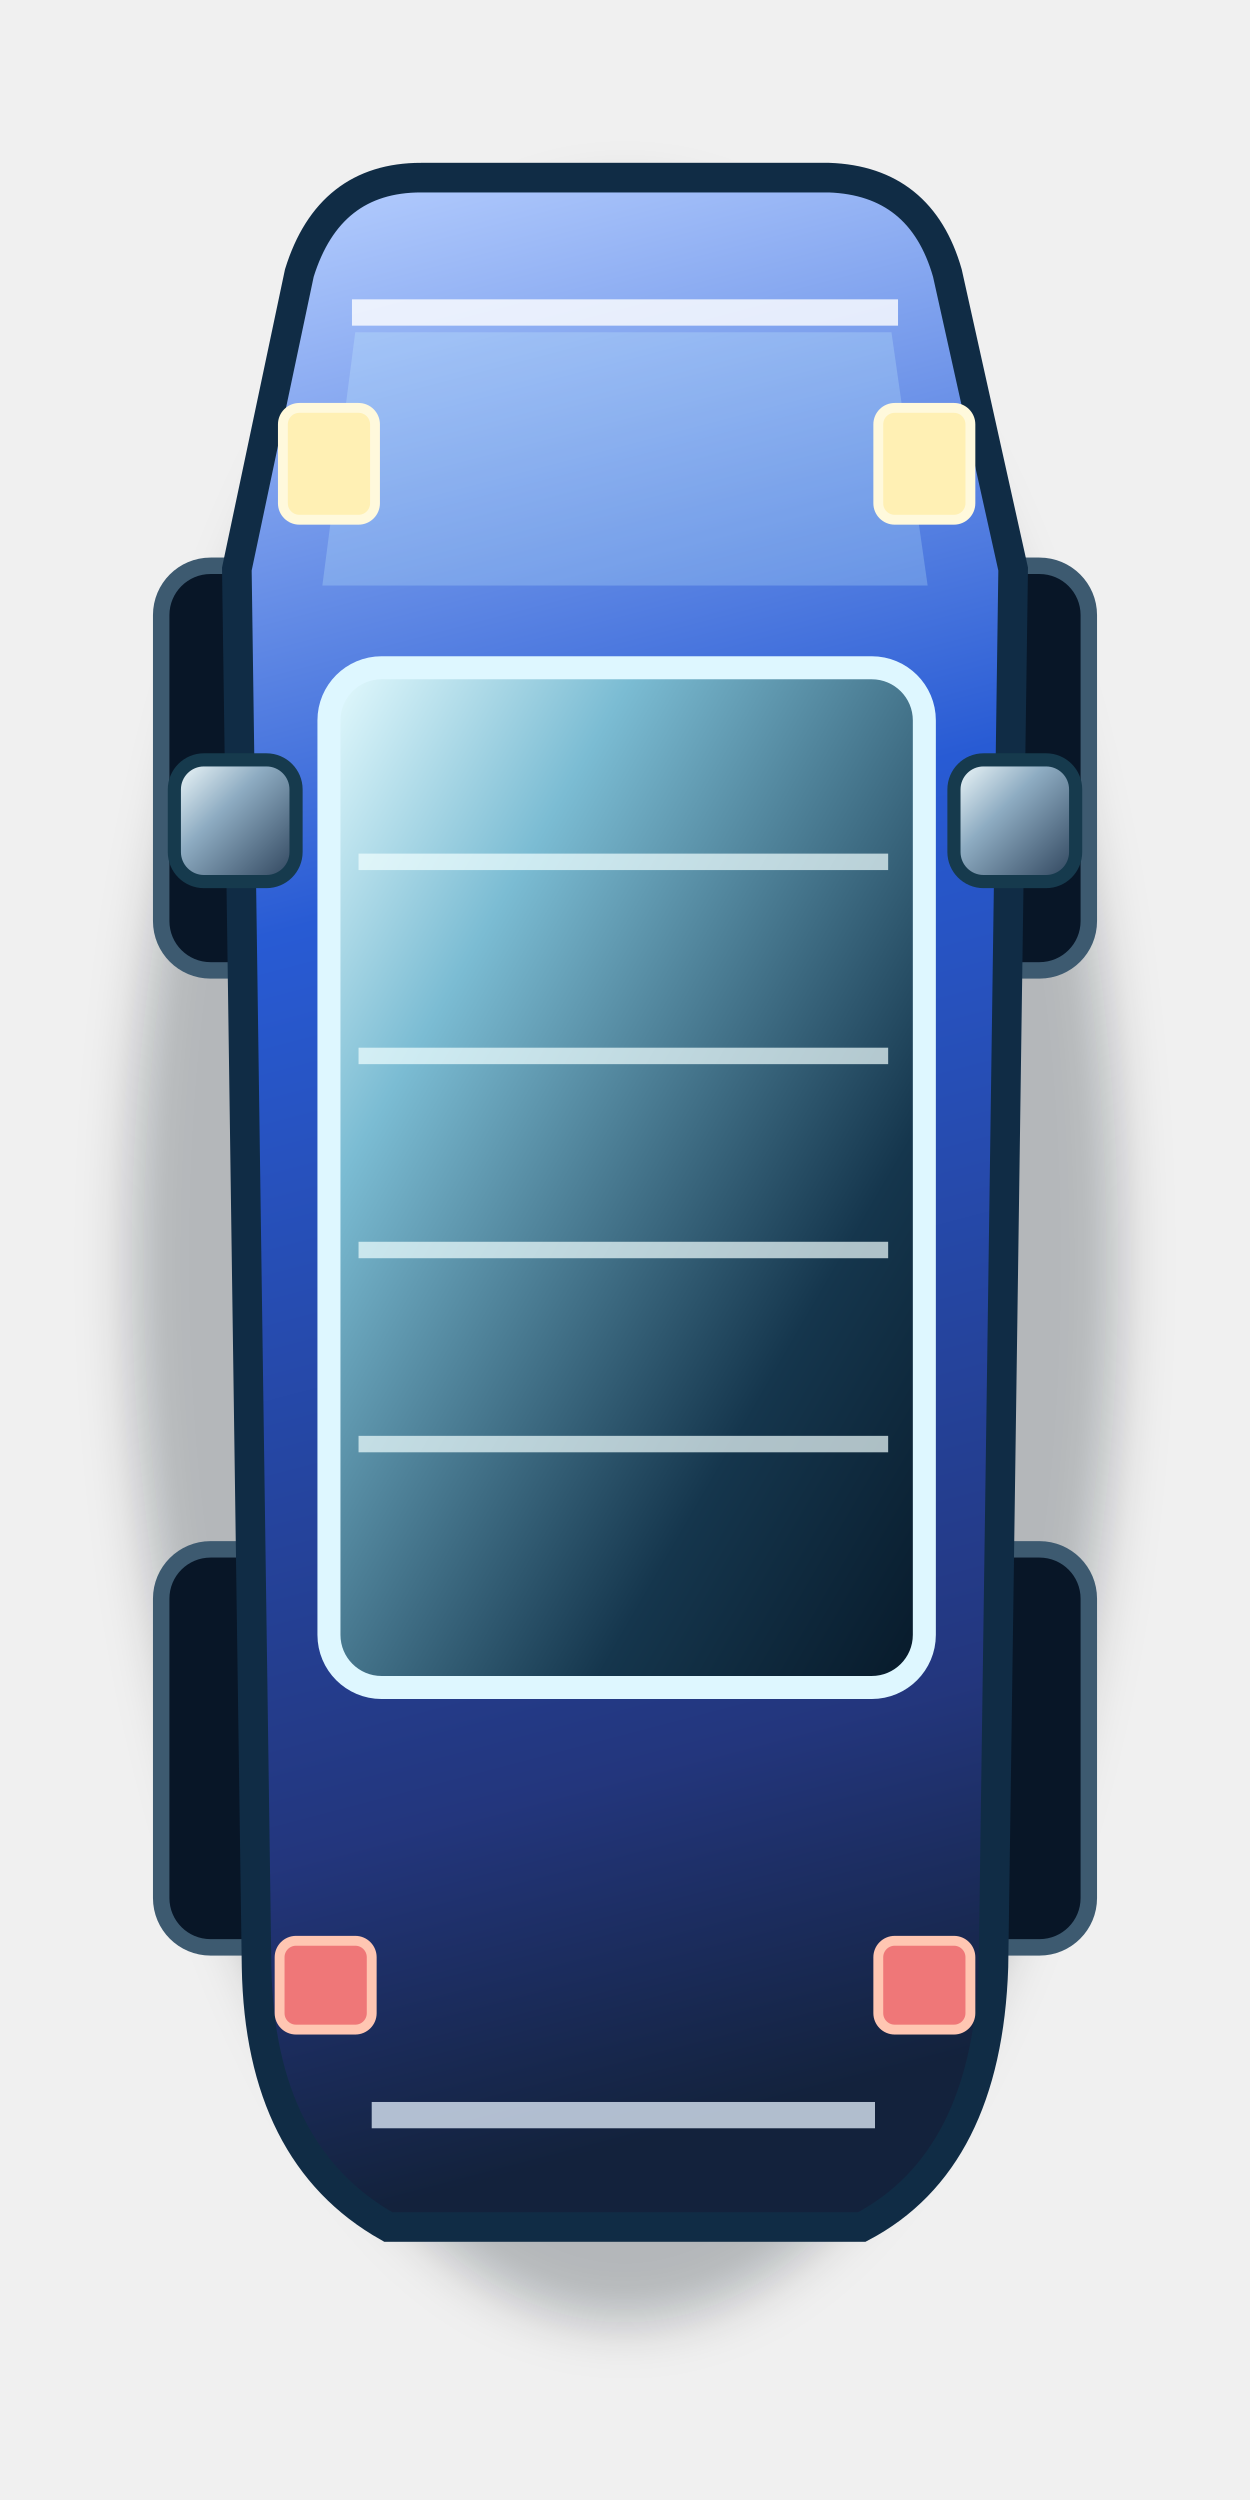
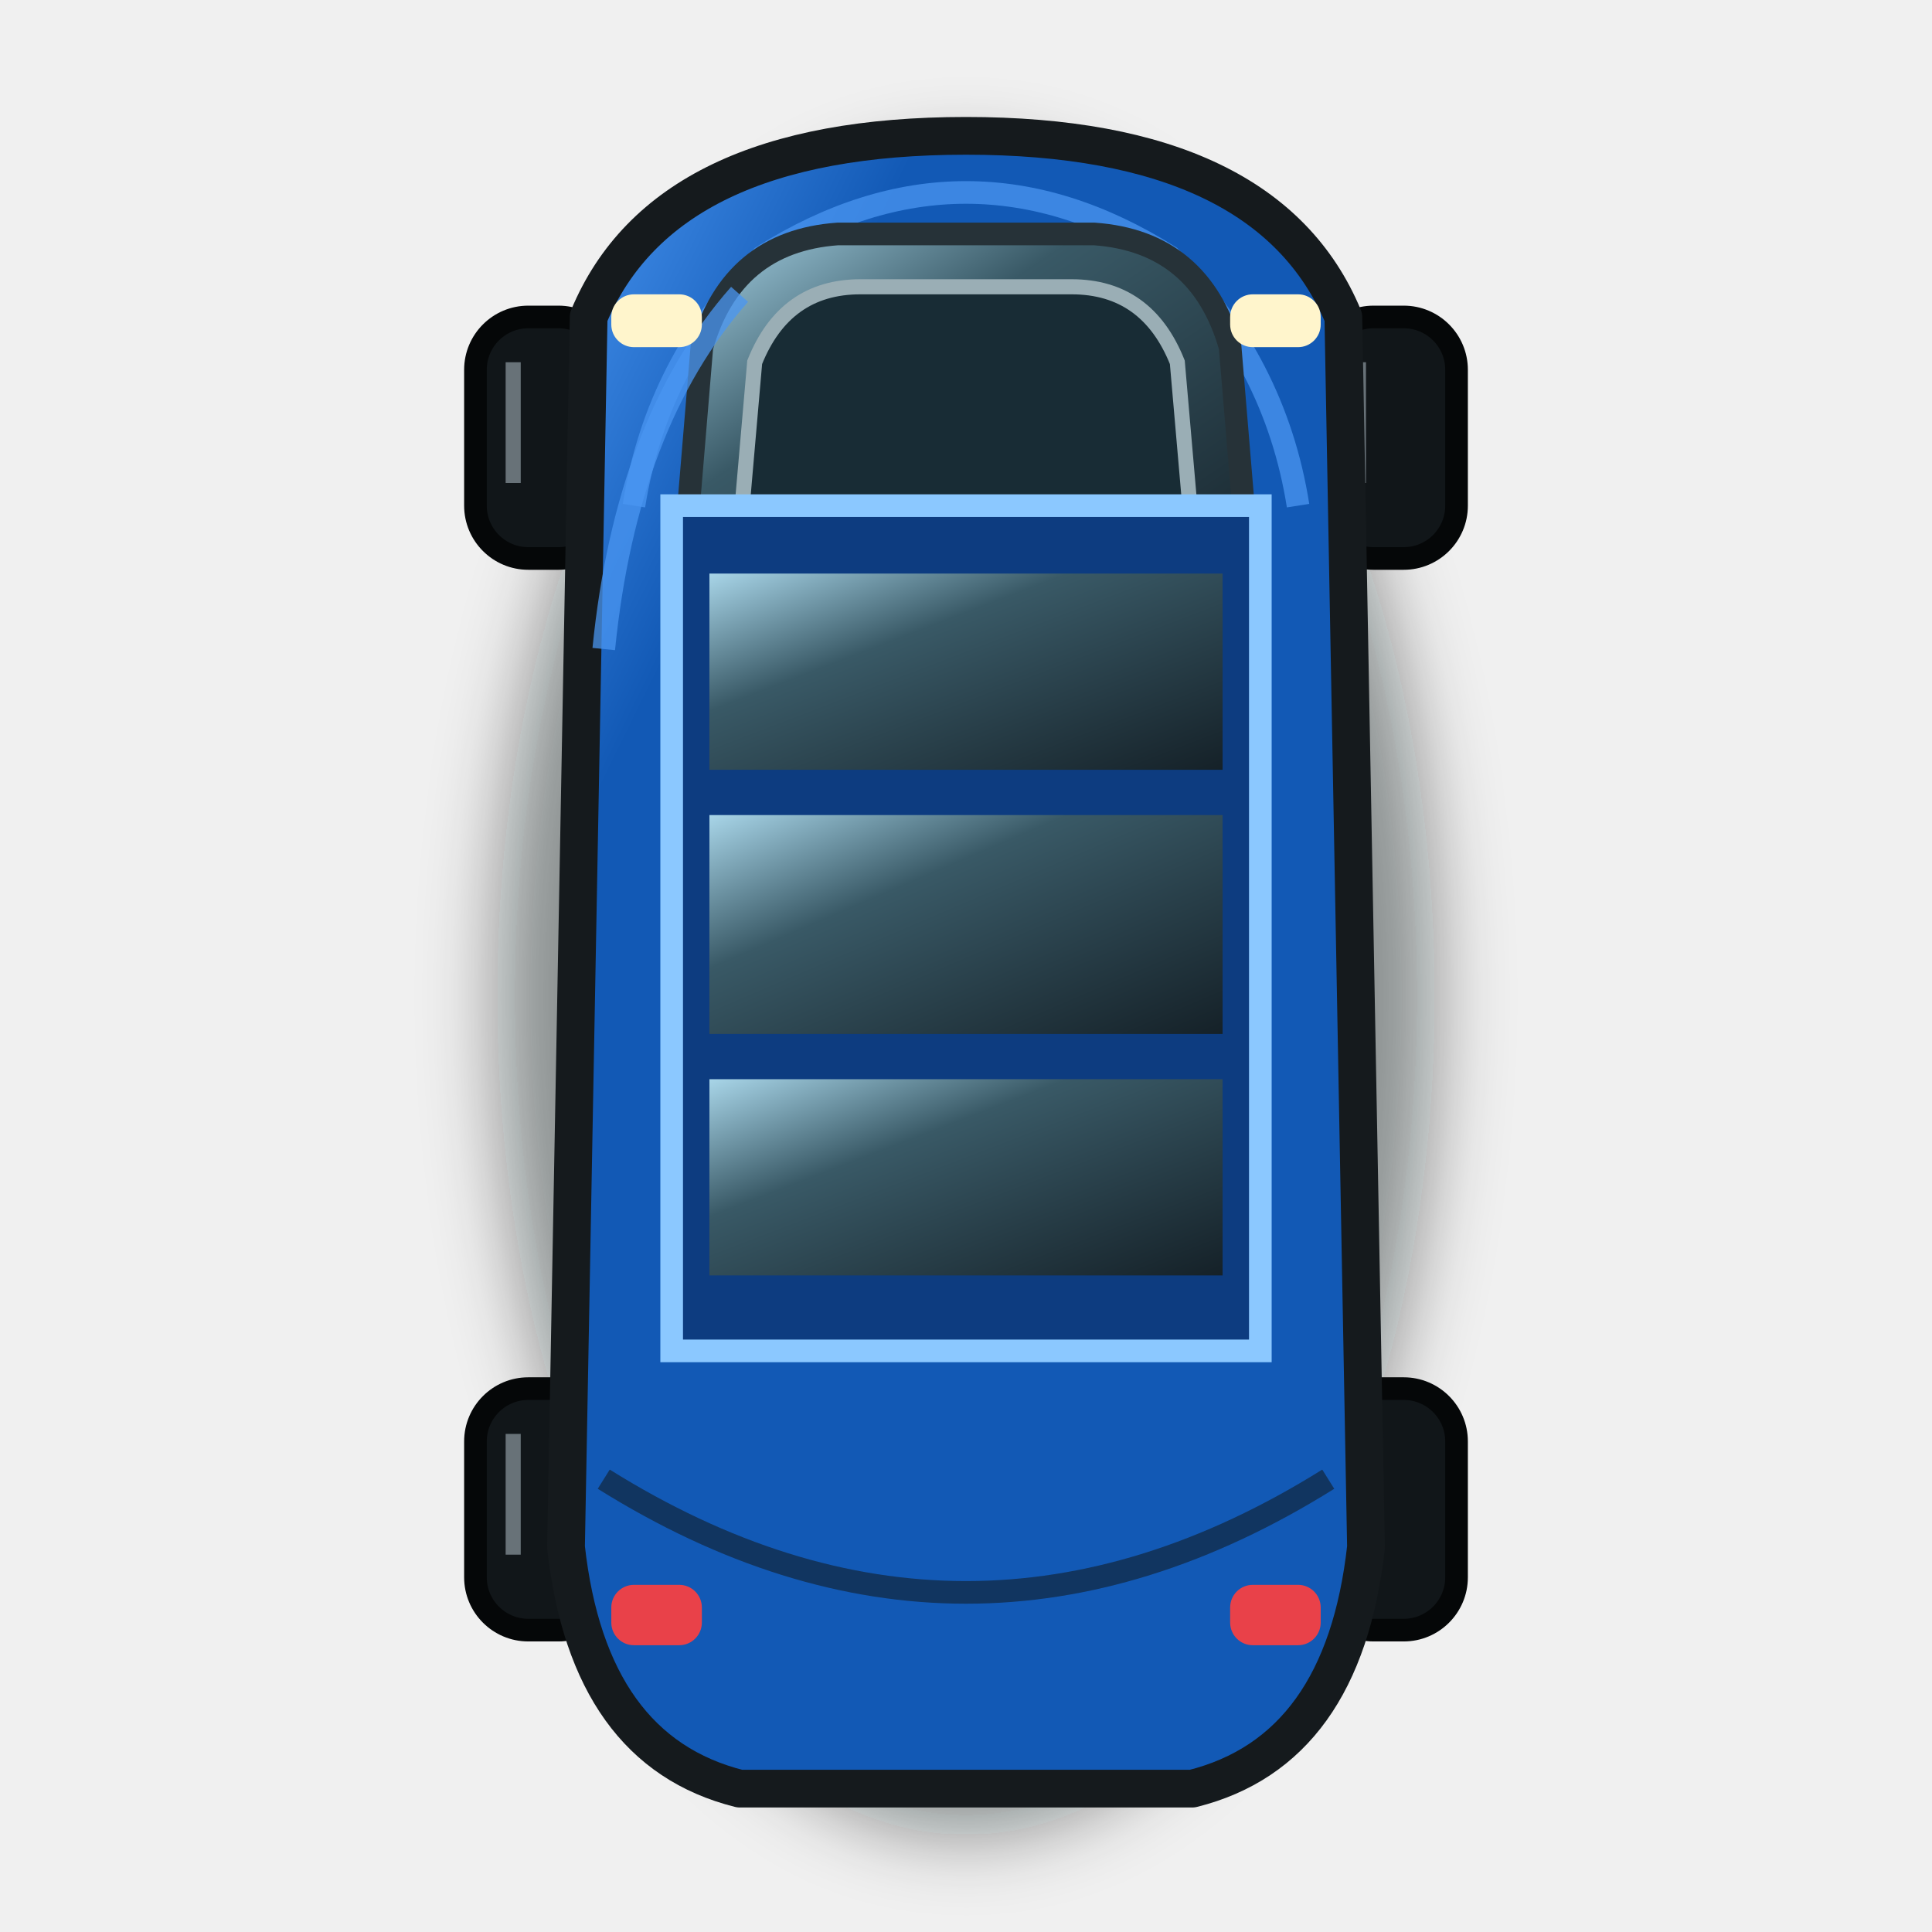
- <svg xmlns="http://www.w3.org/2000/svg" width="380" height="760" viewBox="0 0 380 760" role="img" aria-label="Peninsula Mover top-down view">
+ <svg xmlns="http://www.w3.org/2000/svg" width="256" height="256" viewBox="0 0 256 256" role="img" aria-label="Top-down view of Blue Minibus Shuttle">
  <defs>
-     <linearGradient id="paint" x1="0" x2=".1" y1="0" y2="1">
-       <stop stop-color="#b8d0ff" />
-       <stop offset=".37" stop-color="#285bd4" />
-       <stop offset=".82" stop-color="#23367d" />
-       <stop offset="1" stop-color="#13223c" />
+     <linearGradient id="paint" x1="0" y1="0" x2="1" y2="1">
+       <stop stop-color="#4996f2" />
+       <stop offset=".22" stop-color="#1259b5" />
+       <stop offset=".78" stop-color="#1259b5" />
+       <stop offset="1" stop-color="#1259b5" />
    </linearGradient>
-     <linearGradient id="window" x1="0" x2="1" y1="0" y2="1">
-       <stop stop-color="#e7fcff" />
-       <stop offset=".26" stop-color="#7bbcd3" />
-       <stop offset=".72" stop-color="#15364d" />
-       <stop offset="1" stop-color="#071929" />
+     <linearGradient id="glass" x1="0" y1="0" x2="1" y2="1">
+       <stop stop-color="#a8d5e8" />
+       <stop offset=".35" stop-color="#395966" />
+       <stop offset="1" stop-color="#152128" />
    </linearGradient>
-     <linearGradient id="chrome" x1="0" x2="1" y1="0" y2="1">
-       <stop stop-color="#f7ffff" />
-       <stop offset=".4" stop-color="#8eacc2" />
-       <stop offset="1" stop-color="#2b4058" />
-     </linearGradient>
-     <filter id="shadow" x="-30%" y="-40%" width="160%" height="180%">
-       <feGaussianBlur stdDeviation="8" />
+     <filter id="shadow" x="-.3" y="-.15" width="1.6" height="1.5">
+       <feGaussianBlur stdDeviation="5" />
    </filter>
  </defs>
-   <ellipse cx="190" cy="383" rx="150" ry="323" fill="#010816" opacity=".25" filter="url(#shadow)" />
-   <rect x="49" y="172" width="45" height="123" rx="15" fill="#081627" stroke="#3d5a70" stroke-width="5" />
-   <rect x="49" y="471" width="45" height="121" rx="15" fill="#081627" stroke="#3d5a70" stroke-width="5" />
-   <rect x="286" y="172" width="45" height="123" rx="15" fill="#081627" stroke="#3d5a70" stroke-width="5" />
-   <rect x="286" y="471" width="45" height="121" rx="15" fill="#081627" stroke="#3d5a70" stroke-width="5" />
-   <path d="M91 83Q100 54 128 54H252Q280 55 288 83L308 173L302 598Q300 657 262 677H118Q79 655 78 598L72 173Z" fill="url(#paint)" stroke="#102c45" stroke-width="9" />
-   <path d="M108 101H271L282 178H98Z" fill="#d8ffff" opacity=".22" />
-   <rect x="100" y="203" width="181" height="310" rx="16" fill="url(#window)" stroke="#def7ff" stroke-width="7" />
-   <path d="M109 262H270" stroke="#f1ffff" stroke-width="5" opacity=".7" />
-   <path d="M109 321H270" stroke="#f1ffff" stroke-width="5" opacity=".7" />
-   <path d="M109 380H270" stroke="#f1ffff" stroke-width="5" opacity=".7" />
-   <path d="M109 439H270" stroke="#f1ffff" stroke-width="5" opacity=".7" />
-   <path d="M107 95H273" stroke="#ffffff" stroke-width="8" opacity=".8" />
-   <path d="M113 643H266" stroke="#e5f2ff" stroke-width="8" opacity=".75" />
-   <rect x="86" y="124" width="28" height="34" rx="5" fill="#fff0b4" stroke="#fff9dc" stroke-width="3" />
-   <rect x="267" y="124" width="28" height="34" rx="5" fill="#fff0b4" stroke="#fff9dc" stroke-width="3" />
-   <rect x="85" y="590" width="28" height="27" rx="5" fill="#ef7778" stroke="#ffc6b2" stroke-width="3" />
-   <rect x="267" y="590" width="28" height="27" rx="5" fill="#ef7778" stroke="#ffc6b2" stroke-width="3" />
-   <rect x="53" y="231" width="37" height="37" rx="9" fill="url(#chrome)" stroke="#163a4d" stroke-width="4" />
-   <rect x="290" y="231" width="37" height="37" rx="9" fill="url(#chrome)" stroke="#163a4d" stroke-width="4" />
+   <g transform="rotate(0 128 128)">
+     <ellipse cx="128" cy="132" rx="62" ry="111" fill="#03070a" opacity=".42" filter="url(#shadow)" />
+     <rect x="63" y="42" width="18" height="32" rx="7" fill="#111619" stroke="#050708" stroke-width="3" />
+     <path d="M68 48 V64" stroke="#687278" stroke-width="2" />
+     <rect x="175" y="42" width="18" height="32" rx="7" fill="#111619" stroke="#050708" stroke-width="3" />
+     <path d="M180 48 V64" stroke="#687278" stroke-width="2" />
+     <rect x="63" y="184" width="18" height="32" rx="7" fill="#111619" stroke="#050708" stroke-width="3" />
+     <path d="M68 190 V206" stroke="#687278" stroke-width="2" />
+     <rect x="175" y="184" width="18" height="32" rx="7" fill="#111619" stroke="#050708" stroke-width="3" />
+     <path d="M180 190 V206" stroke="#687278" stroke-width="2" />
+     <path d="M128 18 Q168 18 178 42 L181 205 Q178 232 158 237 L98 237 Q78 232 75 205 L78 42 Q88 18 128 18Z" fill="url(#paint)" stroke="#151a1d" stroke-width="5" stroke-linejoin="round" />
+     <path d="M84 67 Q87 48 101 34 Q128 17 155 34 Q169 48 172 67" fill="none" stroke="#4996f2" stroke-width="3" opacity=".75" />
+     <path d="M99 41 H157" stroke="#242b2e" stroke-width="4" />
+     <path d="M105 34 H151" stroke="#f2f5f4" stroke-width="3" />
+     <path d="M93 46 Q97 32 111 31 H145 Q159 32 163 46 L166 82 H90Z" fill="url(#glass)" stroke="#263238" stroke-width="3" />
+     <path d="M100 48 Q104 38 114 38 H142 Q152 38 156 48 L158 71 H98Z" fill="#182c35" stroke="#9aaeb5" stroke-width="2" />
+     <path d="M91 112 H165 M91 151 H165" stroke="#172127" stroke-width="2" opacity=".6" />
+     <path d="M90 128 H99 M157 128 H166" stroke="#d8e2e4" stroke-width="2" />
+     <path d="M80 86 Q83 56 98 39" fill="none" stroke="#4996f2" stroke-width="3" opacity=".75" />
+     <path d="M89 67 H167 V179 H89Z" fill="#0d3c80" stroke="#8bc8ff" stroke-width="3" />
+     <path d="M94 76 H162 V102 H94Z" fill="url(#glass)" />
+     <path d="M94 108 H162 V137 H94Z" fill="url(#glass)" />
+     <path d="M94 143 H162 V169 H94Z" fill="url(#glass)" />
+     <rect x="81" y="39" width="12" height="7" rx="3" fill="#fff5cc" />
+     <rect x="163" y="39" width="12" height="7" rx="3" fill="#fff5cc" />
+     <rect x="81" y="210" width="12" height="8" rx="3" fill="#e94149" />
+     <rect x="163" y="210" width="12" height="8" rx="3" fill="#e94149" />
+     <path d="M80 196 Q128 226 176 196" fill="none" stroke="#111719" stroke-width="3" opacity=".55" />
+   </g>
</svg>
